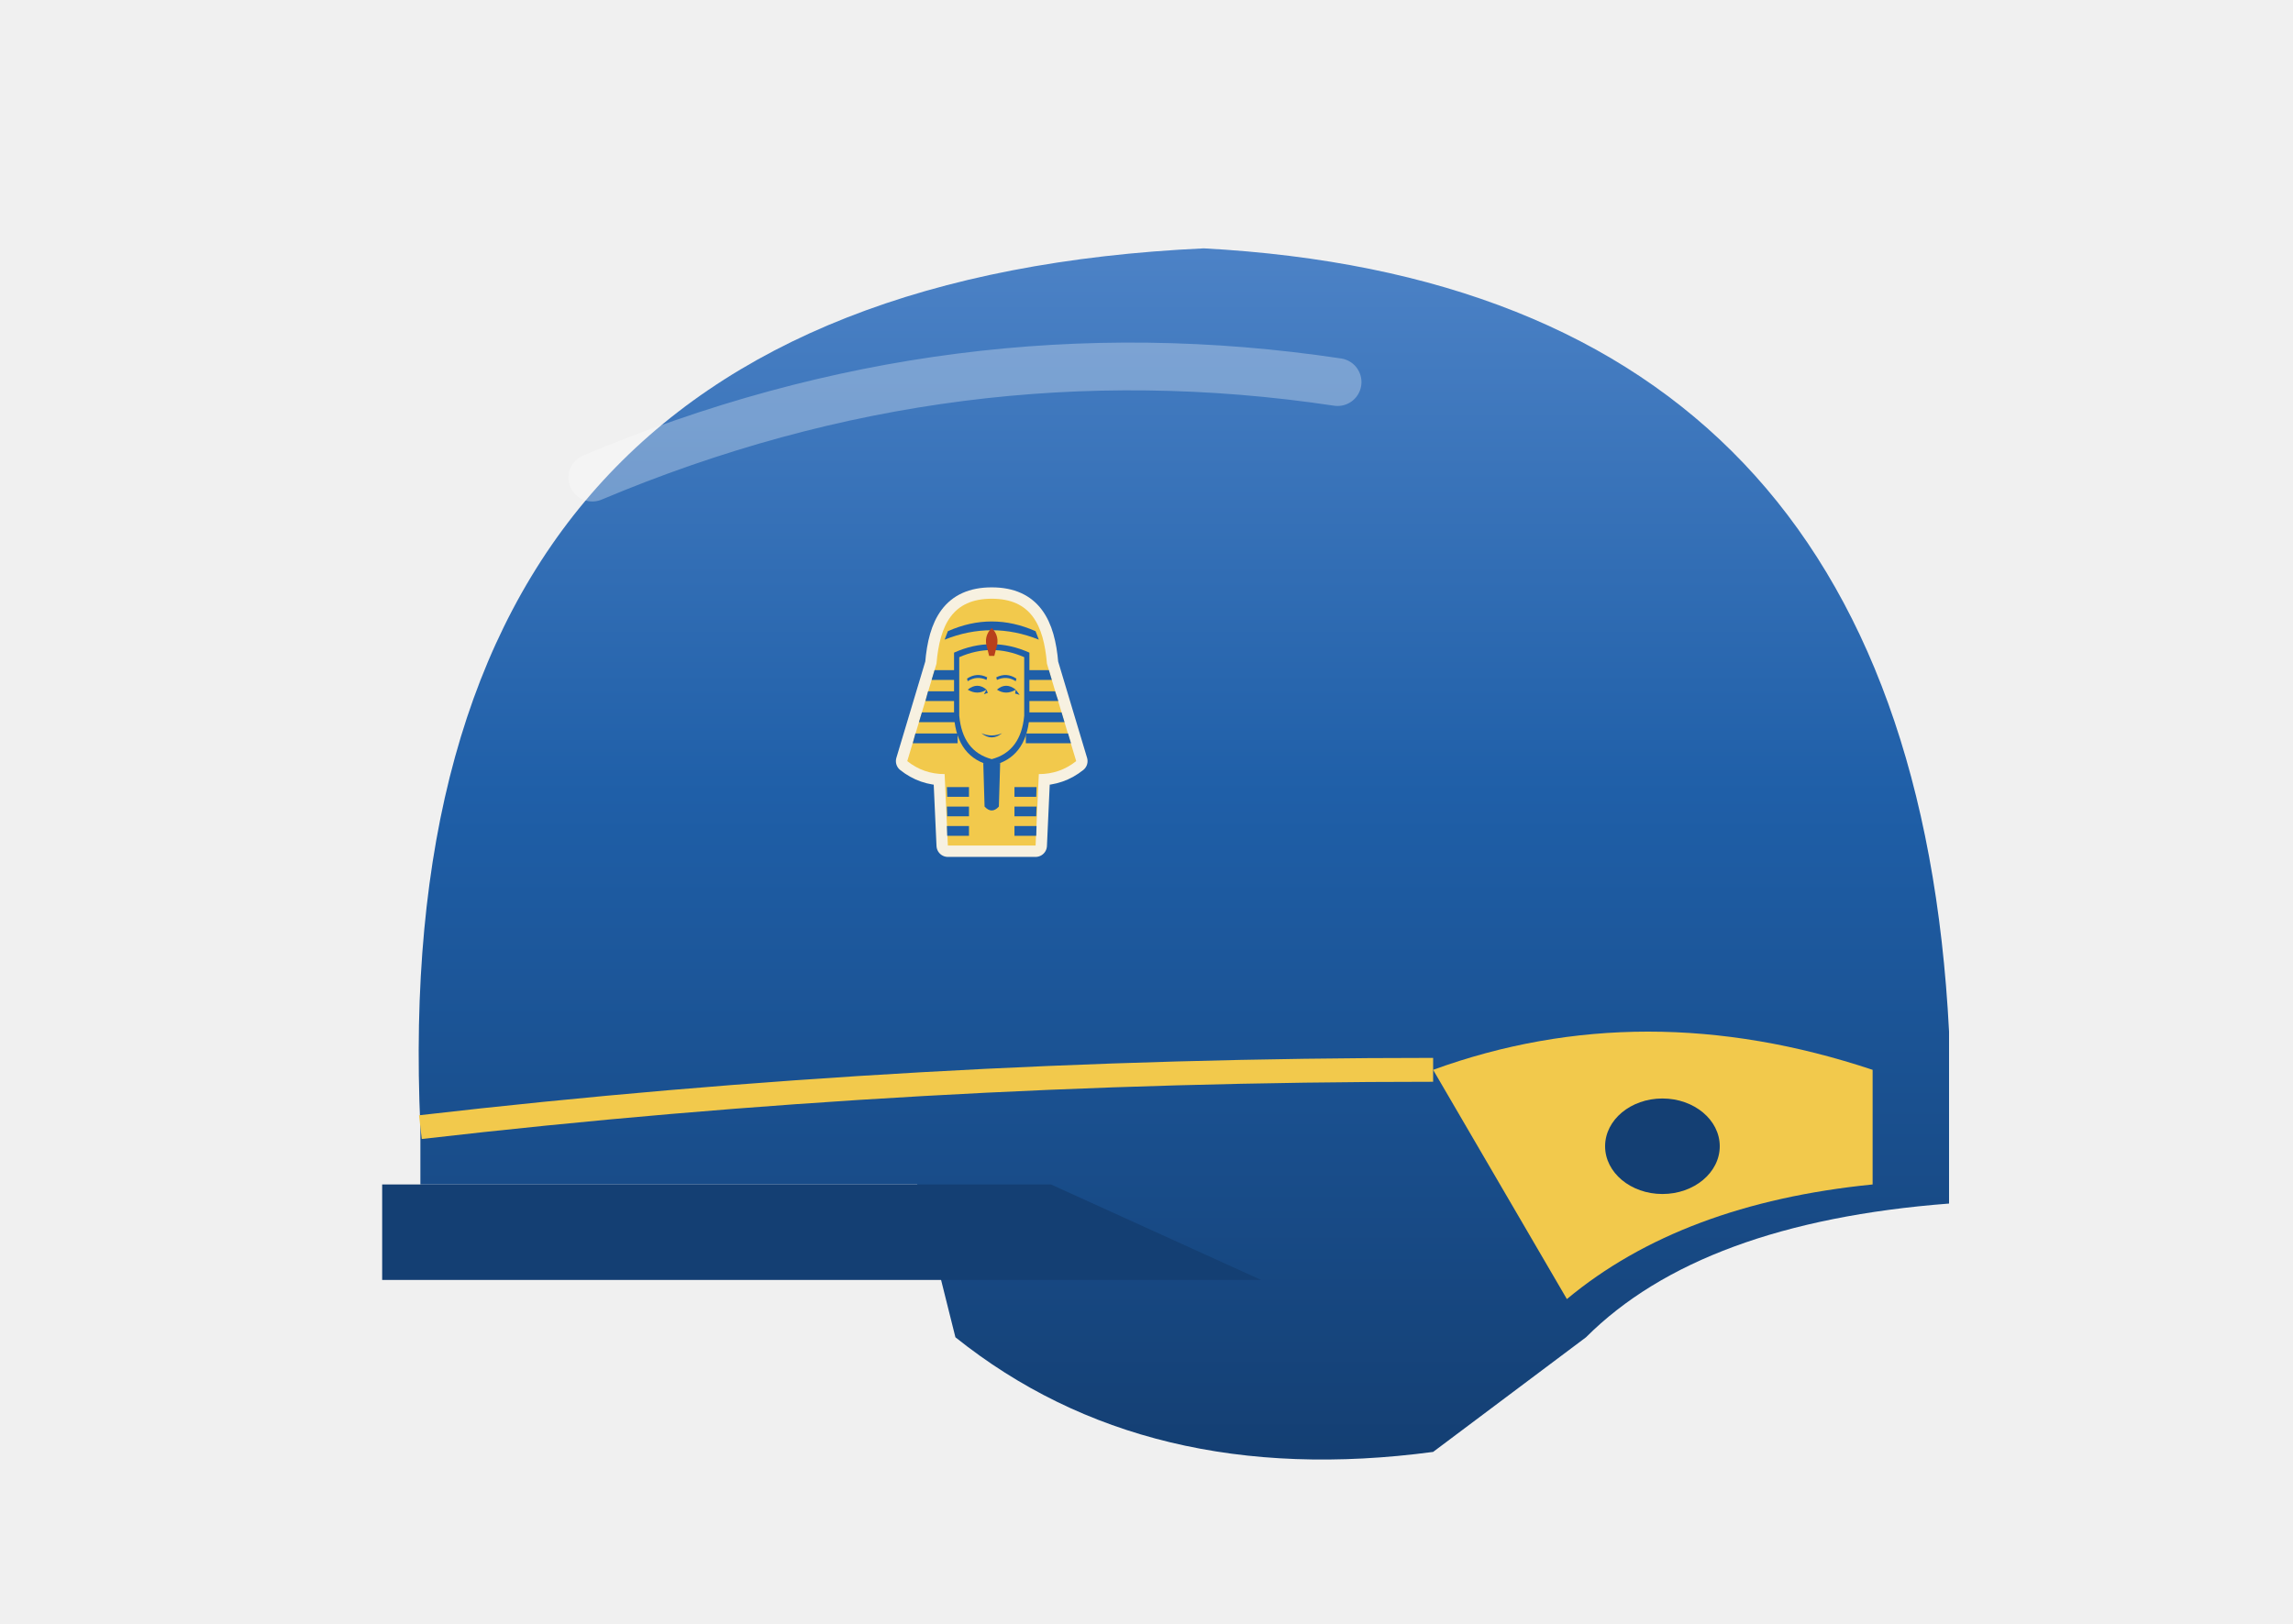
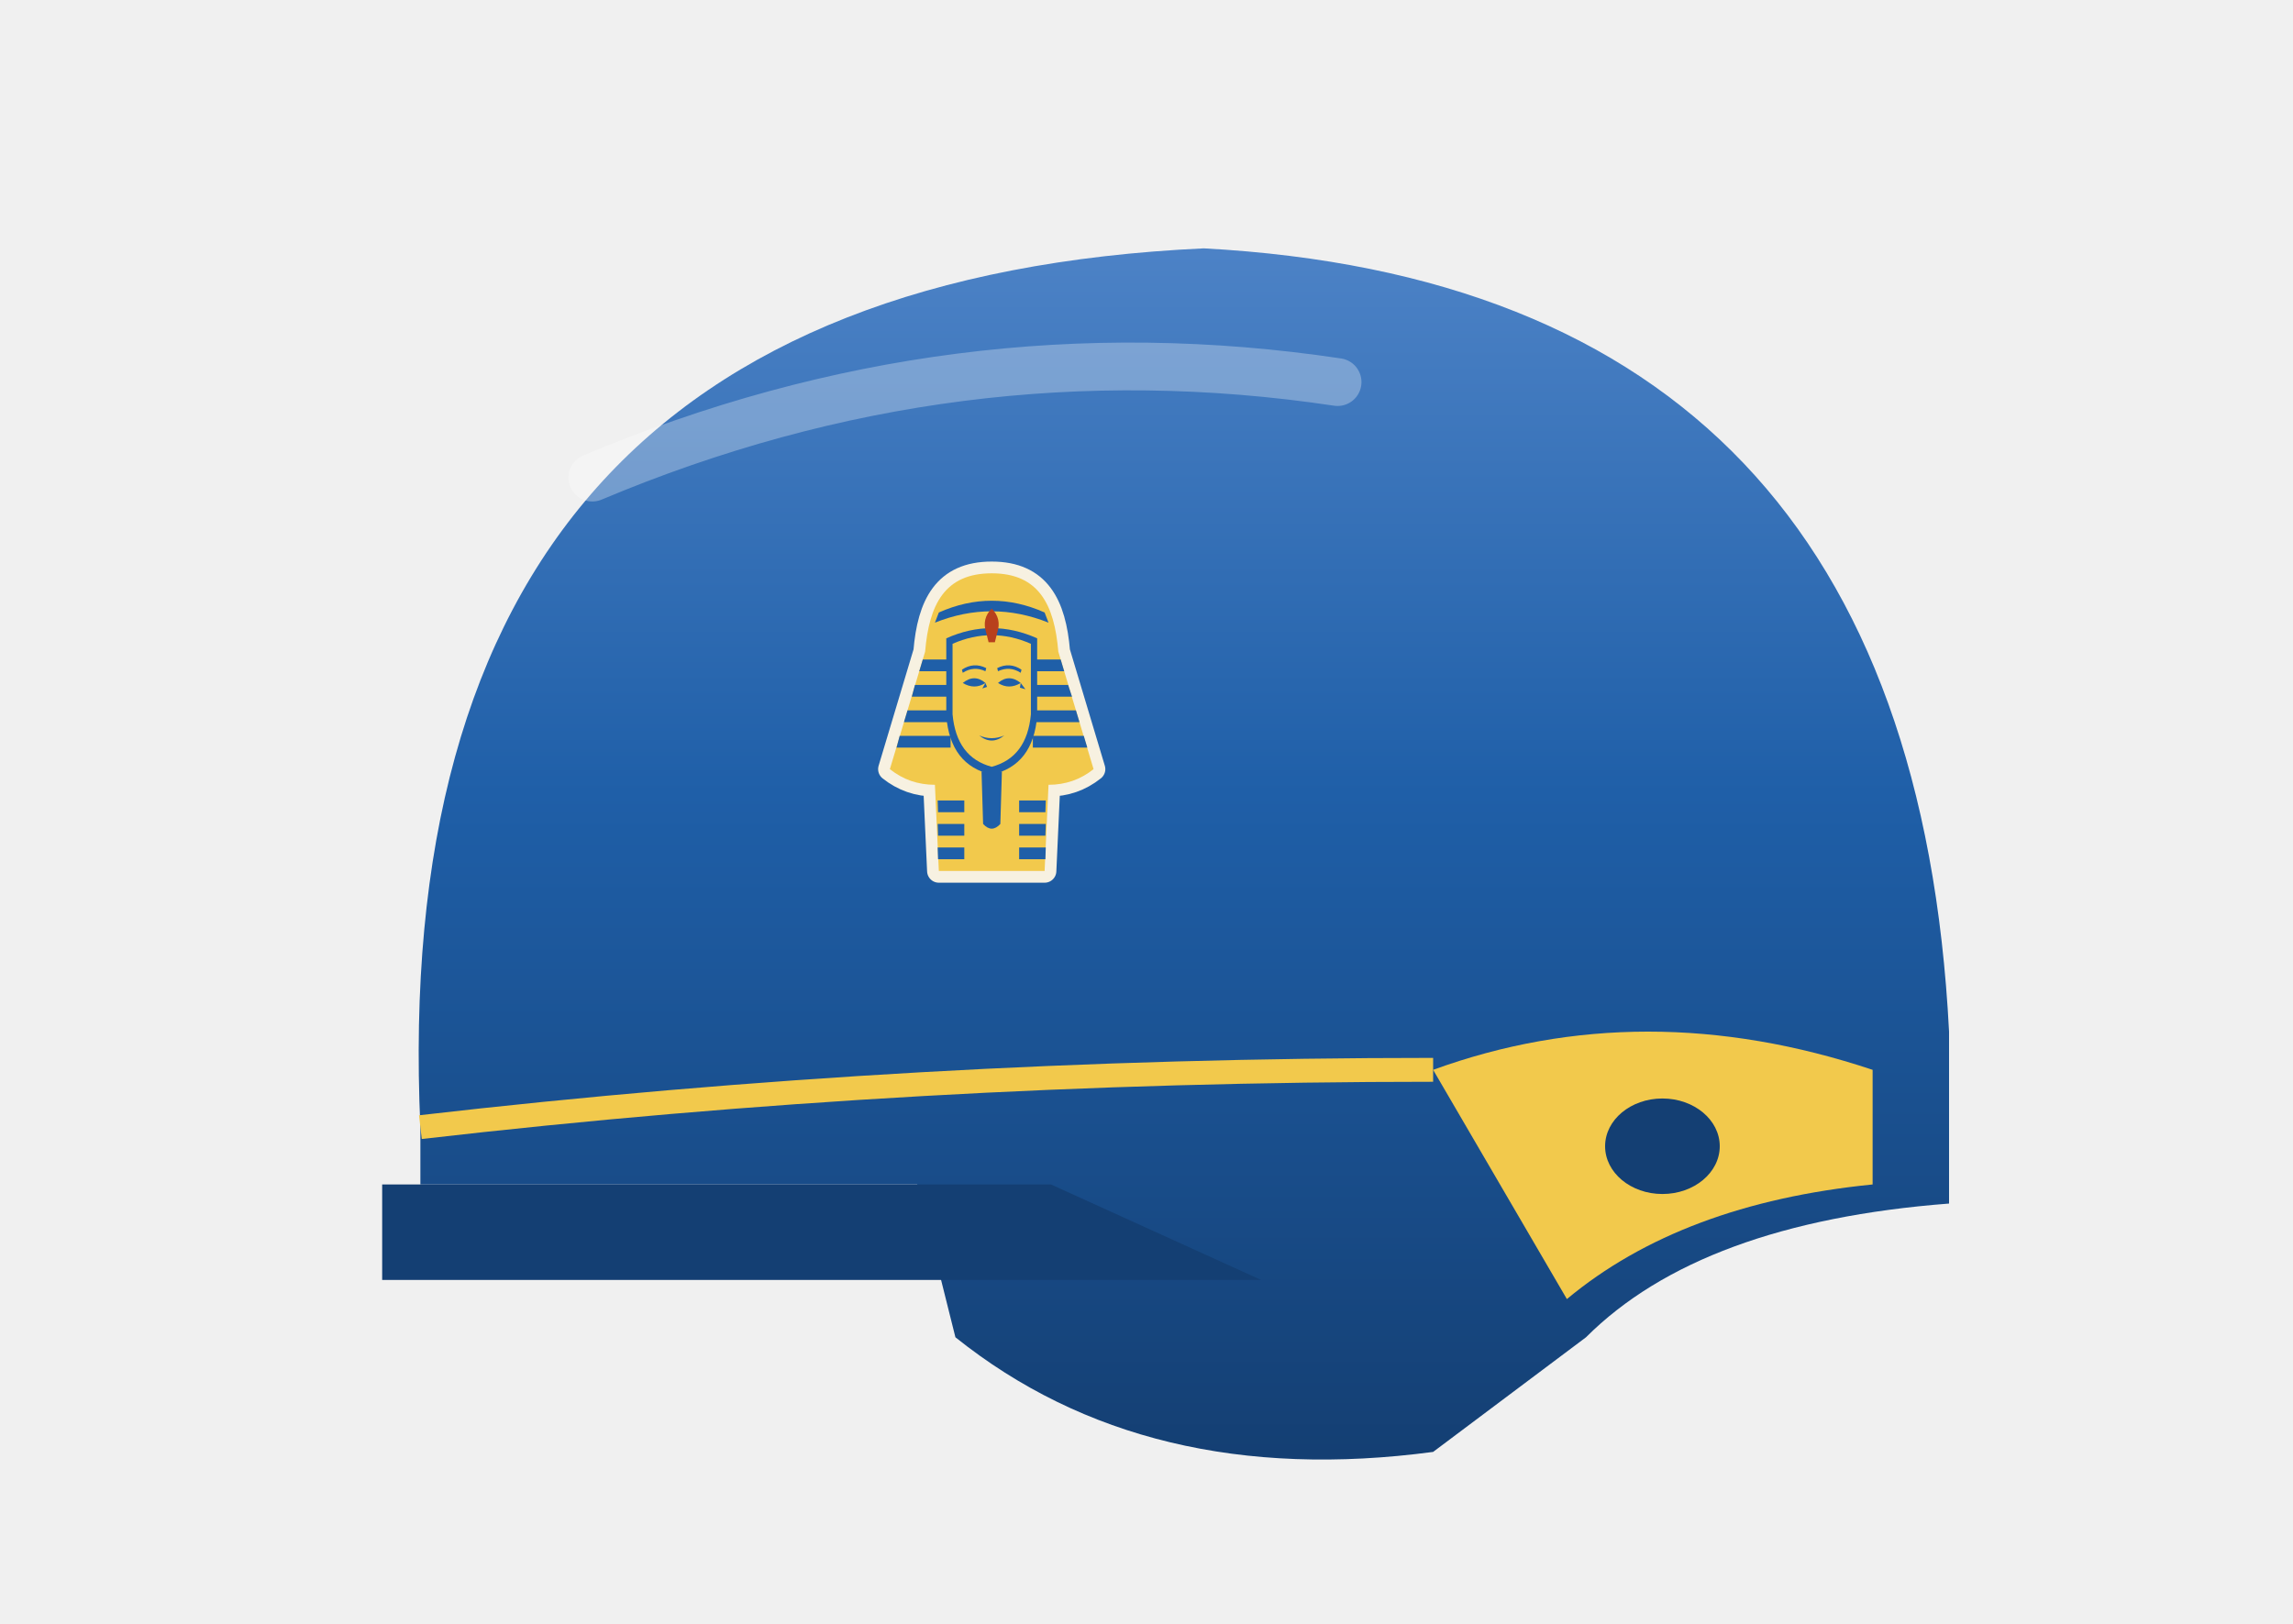
<svg xmlns="http://www.w3.org/2000/svg" viewBox="0 0 240 170" width="240" height="170" role="img" aria-label="Cairo helmet">
  <defs>
    <path id="ph-nemes" d="M30 2 C18 2 14 10 13 22 L4 52 Q9 56 15.5 56 L16.5 78 H43.5 L44.5 56 Q51 56 56 52 L47 22 C46 10 42 2 30 2 Z" />
    <path id="ph-stripes" d="M16.5 12 Q30 6 43.5 12 L44.5 14.6 Q30 8.8 15.5 14.6 Z M12.4 24 L19.5 24 V27 L11.5 27 Z M47.6 24 L40.5 24 V27 L48.5 27 Z M10.4 30.5 L19.5 30.5 V33.5 L9.6 33.5 Z M49.5 30.5 L40.5 30.5 V33.5 L50.5 33.5 Z M8.5 37 L19.5 37 V40 L7.6 40 Z M51.5 37 L40.5 37 V40 L52.4 40 Z M6.5 43.5 L19.5 43.5 V46.5 L5.7 46.5 Z M53.5 43.5 L40.5 43.5 V46.5 L54.4 46.5 Z M16.2 60 H23 V63 H16.3 Z M37 60 H43.8 L43.7 63 H37 Z M16.2 66 H23 V69 H16.3 Z M37 66 H43.8 L43.7 69 H37 Z M16.2 72 H23 V75 H16.3 Z M37 72 H43.8 L43.7 75 H37 Z" />
    <path id="ph-frame" d="M18.4 18.6 Q30 13.4 41.6 18.6 L41.6 38.4 Q40.6 51 30 53.4 Q19.4 51 18.4 38.4 Z" />
    <path id="ph-face" d="M20 20 Q30 15.6 40 20 L40 38 Q39 49 30 51.4 Q21 49 20 38 Z" />
    <path id="ph-eyes" d="M22.6 30 Q25.6 27.6 28.4 30 Q25.6 31.8 22.6 30 Z M31.6 30 Q34.4 27.6 37.4 30 Q34.4 31.8 31.6 30 Z M22.4 26.6 Q25.4 24.6 28.6 26.2 L28.4 27 Q25.4 25.6 22.6 27.4 Z M37.6 26.6 Q34.6 24.6 31.4 26.2 L31.6 27 Q34.6 25.6 37.4 27.4 Z M28.4 30 L27.6 31.4 L28.8 31 Z M37.4 30 L38.6 31.6 L37.2 31.2 Z M26.8 43.4 Q30 44.8 33.2 43.4 Q30 46 26.8 43.4 Z" />
    <path id="ph-beard" d="M27.4 52.6 H32.6 L32.2 66 Q30 68.4 27.8 66 Z" />
    <path id="ph-uraeus" d="M30 11 Q27.4 13.6 28.6 17.2 L29.2 19.6 H30.8 L31.4 17.2 Q32.6 13.6 30 11 Z" />
  </defs>
  <defs>
    <linearGradient id="gloss" x1="0" y1="0" x2="0" y2="1">
      <stop offset="0" stop-color="#4C82C6" />
      <stop offset=".45" stop-color="#1F5FA8" />
      <stop offset="1" stop-color="#143F73" />
    </linearGradient>
  </defs>
  <path d="M44 118 Q40 30 126 26 Q200 30 204 108 L204 126 Q178 128 166 140 L150 152 Q120 156 100 140 L96 124 L44 124 Z" fill="url(#gloss)" />
  <path d="M150 112 Q172 104 196 112 L196 124 Q176 126 164 136 Z" fill="#F2C94C" />
  <ellipse cx="174" cy="120" rx="6" ry="5" fill="#143F73" />
  <path d="M40 124 L110 124 L132 134 L40 134 Z" fill="#143F73" />
  <path d="M62 50 Q100 34 140 40" fill="none" stroke="#fff" stroke-width="5" stroke-linecap="round" opacity=".3" />
-   <g transform="translate(93.6 62) scale(0.34)">
-     <use href="#ph-nemes" fill="#F7F1E1" stroke="#F7F1E1" stroke-width="7" stroke-linejoin="round" />
+   <g transform="translate(91.5 59.2) scale(0.41)">
+     <use href="#ph-nemes" fill="#F7F1E1" stroke="#F7F1E1" stroke-width="6" stroke-linejoin="round" />
    <use href="#ph-nemes" fill="#F2C94C" />
    <use href="#ph-stripes" fill="#1F5FA8" />
    <use href="#ph-frame" fill="#1F5FA8" />
    <use href="#ph-face" fill="#F2C94C" />
    <use href="#ph-eyes" fill="#1F5FA8" />
    <use href="#ph-beard" fill="#1F5FA8" />
    <use href="#ph-uraeus" fill="#B8401C" />
  </g>
  <path d="M44 118 Q96 112 150 112" fill="none" stroke="#F2C94C" stroke-width="2.5" />
</svg>
